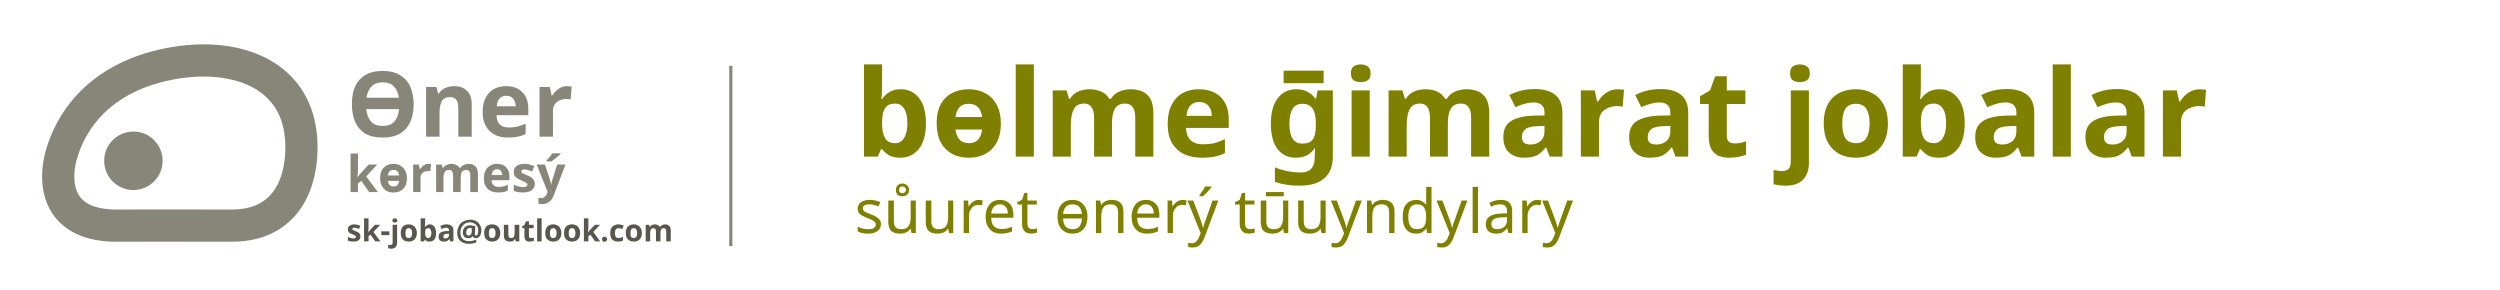
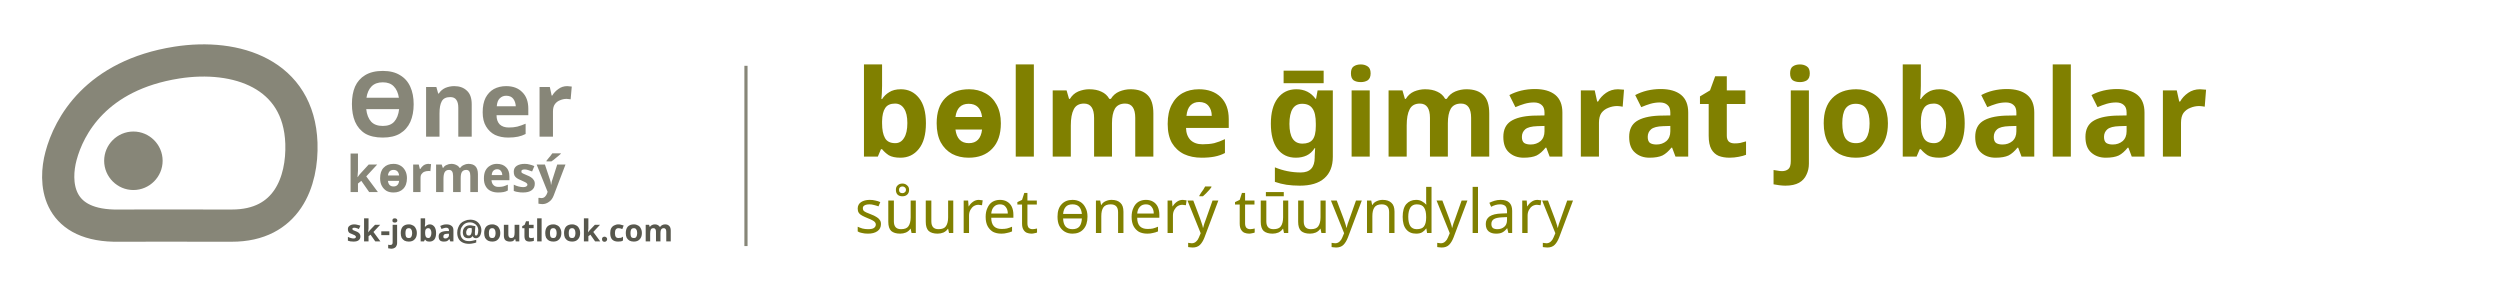
<svg xmlns="http://www.w3.org/2000/svg" width="660" height="76.358" viewBox="0 0 174.625 20.203" version="1.1" id="svg4436">
  <defs id="defs4433">
    <style type="text/css" id="style4624">
    .str0 {stroke:#6B470F;stroke-width:341.67;stroke-miterlimit:22.926}
    .fil0 {fill:none}
    .fil1 {fill:#6B470F}
   </style>
  </defs>
  <g id="layer1">
    <rect style="display:inline;fill:none;fill-opacity:1;stroke:none;stroke-width:1.487;stroke-miterlimit:4;stroke-dasharray:none;stroke-opacity:1" id="rect154481" width="121.444" height="20.203" x="0.234" y="0.234" />
    <path d="m 12.351,4.371 c -5.65,0.892 -7.533,4.441 -8.089,6.522 -0.486,1.804 -0.347,4.768 3.687,4.867 1.309,0 5.115,-0.008 8.237,0 3.876,0.008 4.956,-3.093 4.867,-5.759 -0.17,-4.842 -4.527,-6.283 -8.703,-5.63 z" style="display:inline;fill:none;stroke:#878678;stroke-width:2.25;stroke-linecap:butt;stroke-linejoin:miter;stroke-dasharray:none;stroke-opacity:1" id="path982-7" />
-     <path d="m 7.275,11.23 c 0,-1.124 0.918,-2.043 2.042,-2.043 1.124,0 2.043,0.918 2.043,2.043 0,1.124 -0.918,2.043 -2.043,2.043 -1.124,0 -2.042,-0.918 -2.042,-2.043 z" style="display:inline;fill:#878678;fill-opacity:1;fill-rule:evenodd;stroke-width:1.058" id="path984-5" />
+     <path d="m 7.275,11.23 c 0,-1.124 0.918,-2.043 2.042,-2.043 1.124,0 2.043,0.918 2.043,2.043 0,1.124 -0.918,2.043 -2.043,2.043 -1.124,0 -2.042,-0.918 -2.042,-2.043 z" style="display:inline;opacity:1;fill:#878678;fill-opacity:1;fill-rule:evenodd;stroke-width:1.058" id="path984-5" />
    <text xml:space="preserve" style="font-style:normal;font-variant:normal;font-weight:normal;font-stretch:normal;font-size:12.7px;line-height:0;font-family:sans-serif;-inkscape-font-specification:sans-serif;display:inline;fill:#878678;fill-opacity:1;stroke:none;stroke-width:1.058;stroke-miterlimit:4;stroke-dasharray:none" x="24.207" y="9.544" id="text2286">
      <tspan style="font-style:normal;font-variant:normal;font-weight:bold;font-stretch:normal;font-size:6.35px;line-height:0.7;font-family:sans-serif;-inkscape-font-specification:'sans-serif Bold';fill:#878678;fill-opacity:1;stroke-width:1.058;stroke-miterlimit:4;stroke-dasharray:none" id="tspan56229" x="24.207" y="9.544">Өner</tspan>
      <tspan style="font-style:normal;font-variant:normal;font-weight:bold;font-stretch:normal;font-size:3.528px;line-height:0.6;font-family:sans-serif;-inkscape-font-specification:'sans-serif Bold';fill:#878678;fill-opacity:1;stroke-width:1.058;stroke-miterlimit:4;stroke-dasharray:none" id="tspan28353" x="24.207" y="13.416">kөrmesý</tspan>
      <tspan x="24.207" y="16.857" style="font-style:normal;font-variant:normal;font-weight:bold;font-stretch:normal;font-size:2.117px;line-height:0.3;font-family:sans-serif;-inkscape-font-specification:'sans-serif Bold';opacity:0.216;fill:#57574d;fill-opacity:1;stroke-width:1.058;stroke-miterlimit:4;stroke-dasharray:none" id="tspan2257">sk-joba@outlook.com</tspan>
    </text>
    <text xml:space="preserve" style="font-style:normal;font-variant:normal;font-weight:normal;font-stretch:normal;font-size:12.7px;line-height:0.4;font-family:sans-serif;-inkscape-font-specification:sans-serif;display:inline;fill:#878678;fill-opacity:1;stroke:none;stroke-width:1.058;stroke-miterlimit:4;stroke-dasharray:none" x="59.693" y="10.939" id="text2286-8">
      <tspan id="tspan21764-5" x="59.693" y="10.939" style="font-style:normal;font-variant:normal;font-weight:bold;font-stretch:normal;font-size:8.467px;font-family:sans-serif;-inkscape-font-specification:'sans-serif Bold';fill:#808000;fill-opacity:1;stroke-width:1.058;stroke-miterlimit:4;stroke-dasharray:none">bөlme ḡimarat jobalar</tspan>
      <tspan x="59.693" y="16.272" style="font-style:normal;font-variant:normal;font-weight:normal;font-stretch:normal;font-size:4.233px;font-family:sans-serif;-inkscape-font-specification:sans-serif;fill:#808000;fill-opacity:1;stroke-width:1.058;stroke-miterlimit:4;stroke-dasharray:none" id="tspan73232-0">sůuret өnerý tūuyndylary</tspan>
    </text>
-     <path style="fill:none;stroke:#878678;stroke-width:0.222px;stroke-linecap:butt;stroke-linejoin:miter;stroke-opacity:1" d="m 51.047,4.597 c 0,12.459 0,12.589 0,12.589" id="path111900" />
+     <path style="fill:none;stroke:#878678;stroke-width:0.222px;stroke-linecap:butt;stroke-linejoin:miter;stroke-opacity:1" d="m 52.106,4.597 c 0,12.459 0,12.589 0,12.589" id="path111900" />
  </g>
</svg>
